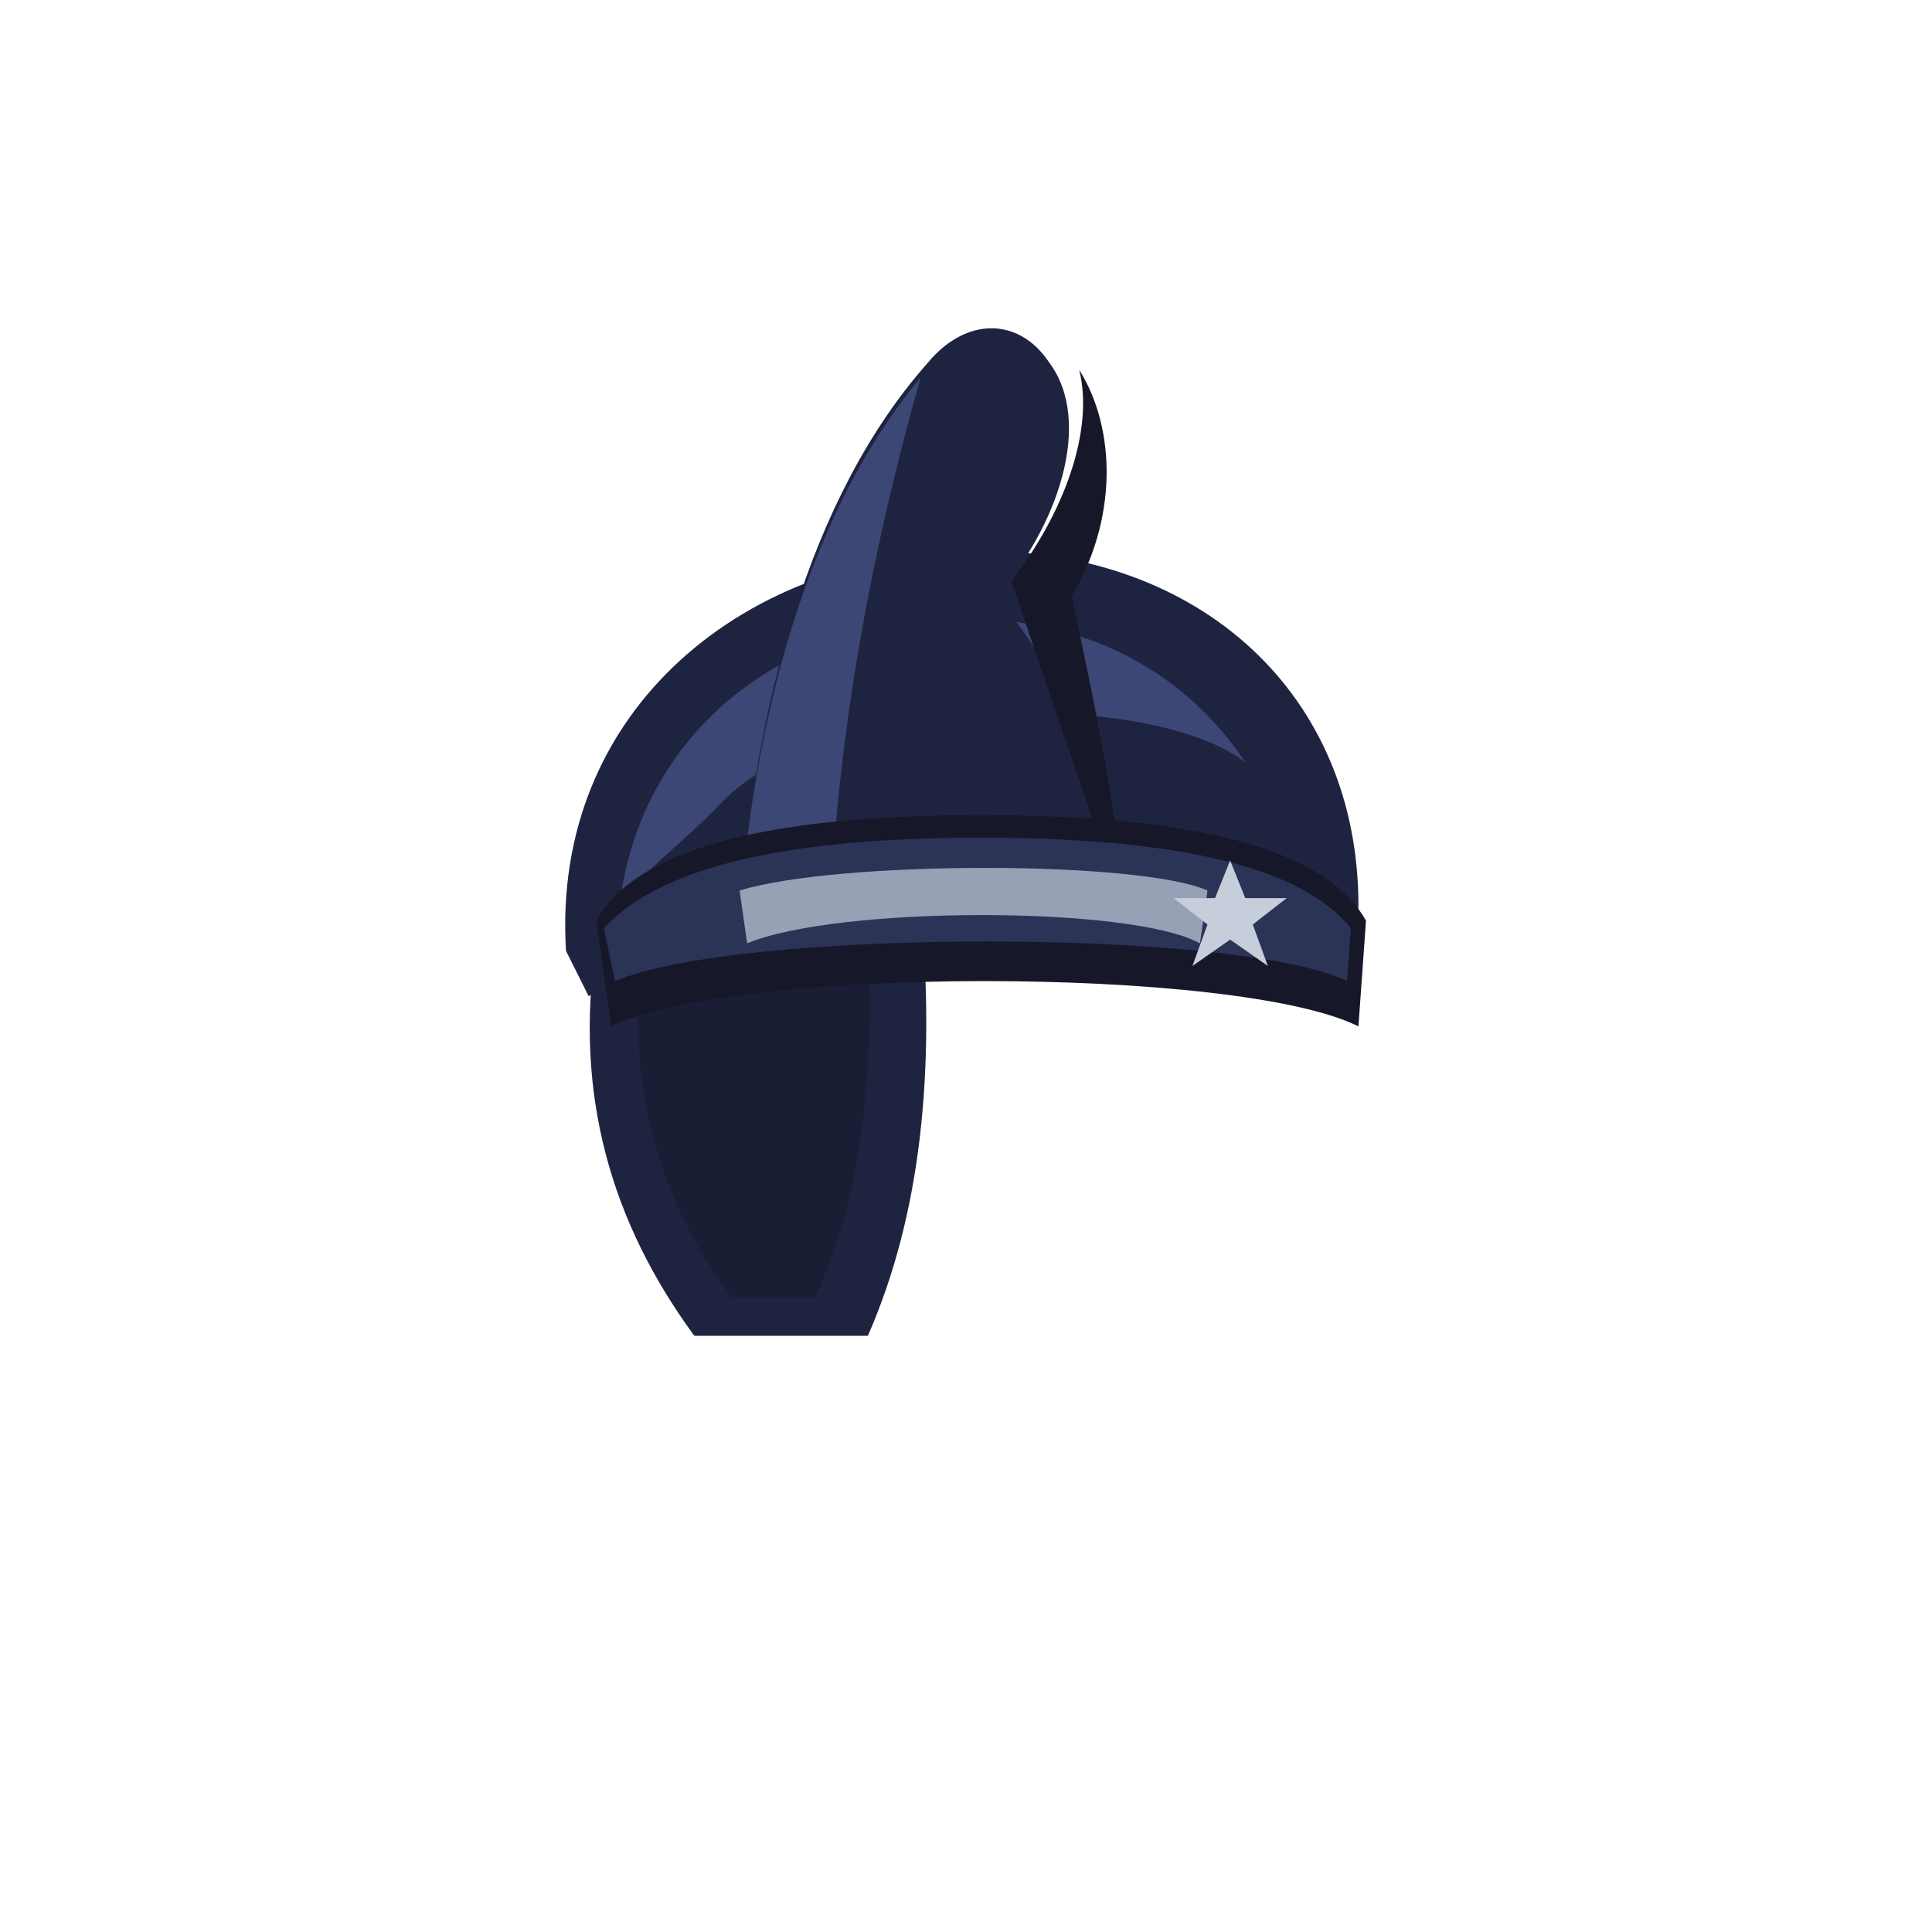
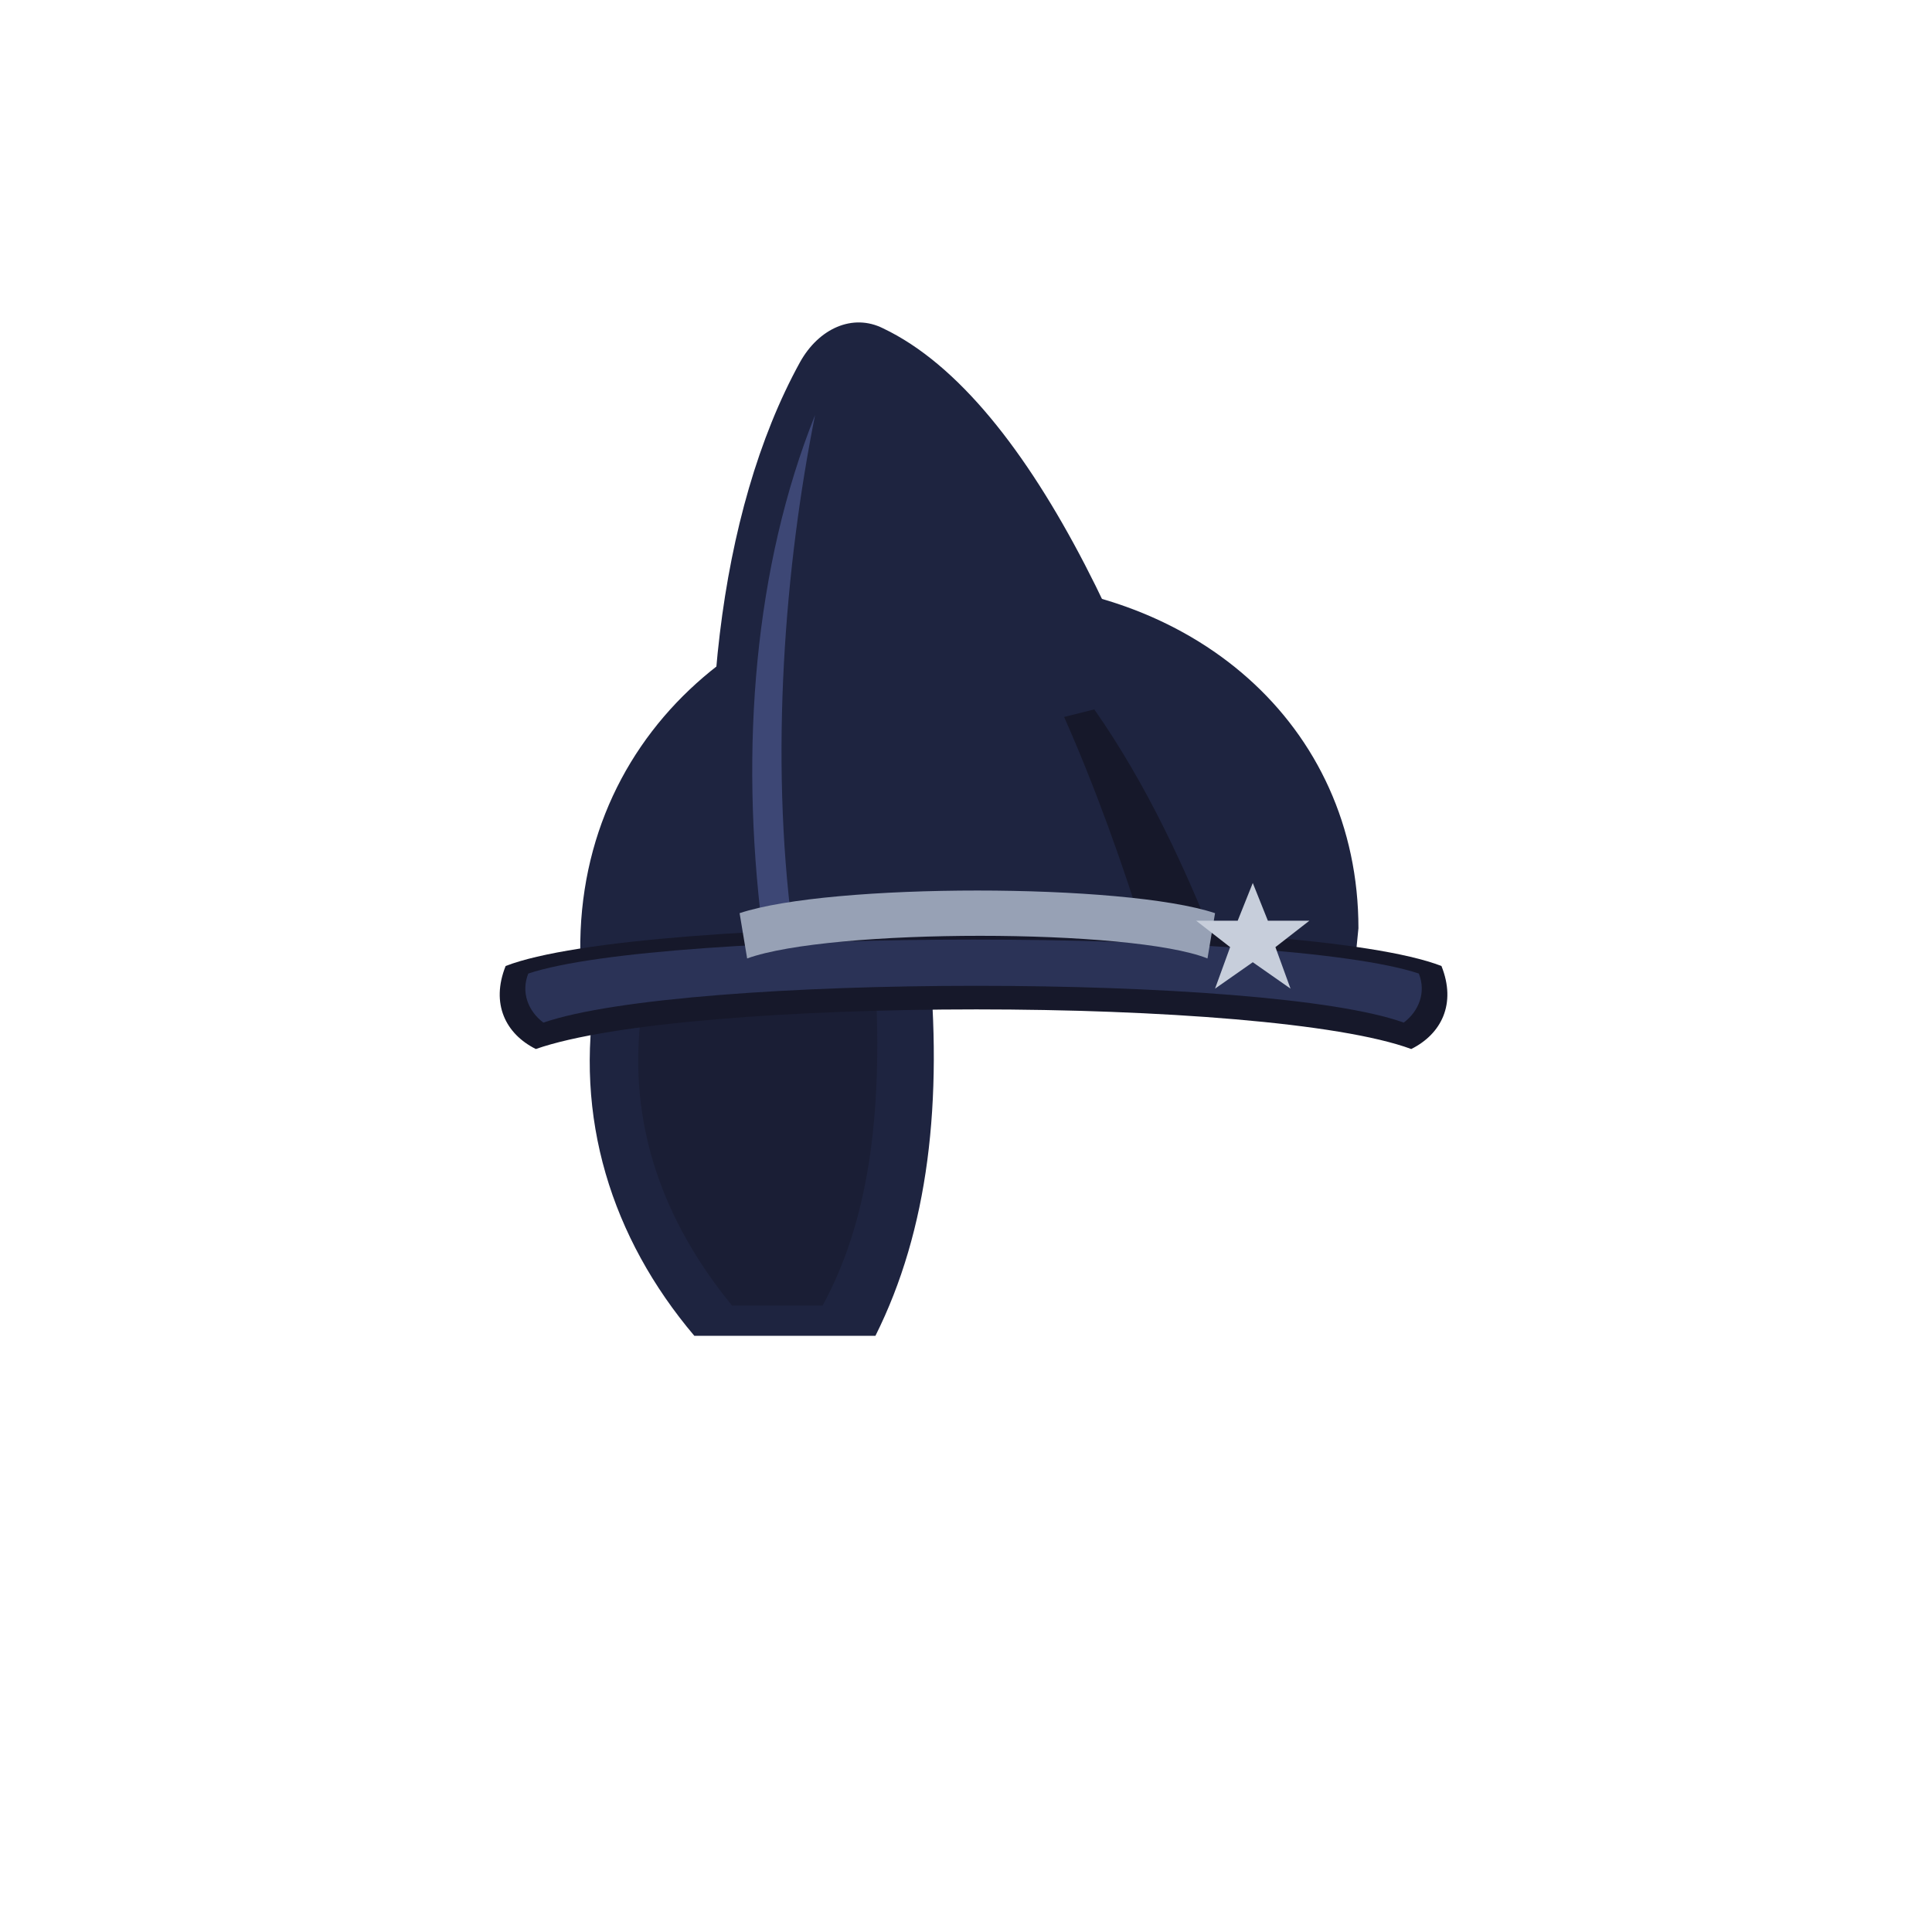
<svg xmlns="http://www.w3.org/2000/svg" viewBox="0 0 512 512" width="512" height="512">
-   <path d="M158 250 C174 242 208 238 244 240 C248 284 244 322 230 354 L184 354 C162 324 152 290 158 250 Z" fill="#1E2440" />
-   <path d="M170 256 C184 250 208 247 230 248 C232 286 228 318 216 344 L194 344 C176 320 166 290 170 256 Z" fill="#16182A" opacity="0.5" />
-   <path d="M150 252 C146 188 198 146 260 146 C318 146 360 184 360 240 L358 262 C328 246 184 246 156 264 Z" fill="#1E2440" />
-   <path d="M164 242 C168 198 204 164 256 164 C288 164 314 178 330 202 C304 182 216 184 190 214 C176 228 166 234 164 242 Z" fill="#3D4775" />
-   <path d="M196 242 C200 188 214 132 246 96 C256 84 270 84 278 96 C290 112 280 140 264 158 C284 182 296 212 298 242 Z" fill="#1E2440" />
-   <path d="M196 242 C200 190 214 136 244 100 C232 142 222 192 220 242 Z" fill="#3D4775" />
-   <path d="M268 154 C282 136 290 114 286 98 C296 114 296 138 284 158 C290 186 296 214 298 242 Z" fill="#16182A" />
-   <path d="M158 244 C168 226 200 216 260 216 C320 216 352 226 362 244 L360 272 C328 256 194 256 162 272 Z" fill="#16182A" />
-   <path d="M160 246 C174 231 204 222 260 222 C316 222 346 231 358 246 L357 260 C328 246 196 246 163 260 Z" fill="#2B3357" />
-   <path d="M196 236 C222 228 302 228 320 236 L318 250 C300 240 222 240 198 250 Z" fill="#97A1B5" />
-   <path d="M326 228 L330 238 L341 238 L332 245 L336 256 L326 249 L316 256 L320 245 L311 238 L322 238 Z" fill="#C7CEDB" />
+   <path d="M158 262 C174 254 210 250 246 252 C250 292 246 326 232 354 L184 354 C162 328 152 296 158 262 Z" fill="#1E2440" />
+   <path d="M170 268 C184 262 208 259 232 260 C234 296 230 324 218 346 L194 346 C176 324 166 298 170 268 Z" fill="#16182A" opacity="0.5" />
+   <path d="M154 258 C150 196 200 154 258 154 C316 154 360 192 360 246 L358 266 C328 252 184 252 158 268 Z" fill="#1E2440" />
+   <path d="M192 252 C184 196 190 136 212 96 C217 87 226 83 234 87 C274 106 306 180 326 252 Z" fill="#1E2440" />
+   <path d="M202 246 C196 198 200 150 216 110 C208 150 204 200 210 246 Z" fill="#3D4775" />
+   <path d="M290 188 C304 208 314 230 322 250 L304 250 C298 230 290 208 282 190 Z" fill="#16182A" />
+   <path d="M134 256 C170 242 346 242 382 256 C386 266 382 274 374 278 C336 264 182 264 142 278 C134 274 130 266 134 256 Z" fill="#16182A" />
+   <path d="M140 258 C176 246 340 246 376 258 C378 263 376 268 372 271 C336 258 182 258 144 271 C140 268 138 263 140 258 Z" fill="#2B3357" />
+   <path d="M196 242 C220 234 298 234 322 242 L320 254 C300 246 220 246 198 254 Z" fill="#97A1B5" />
+   <path d="M332 234 L336 244 L347 244 L338 251 L342 262 L332 255 L322 262 L326 251 L317 244 L328 244 Z" fill="#C7CEDB" />
</svg>
